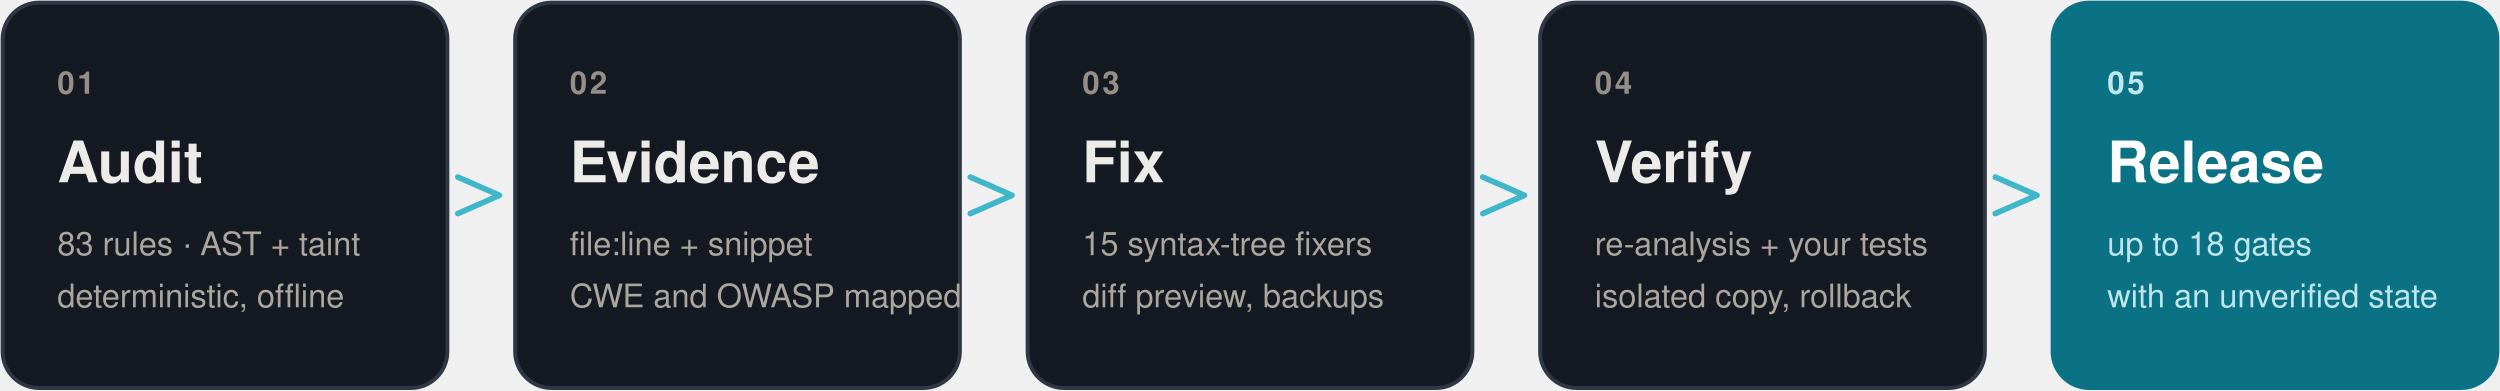
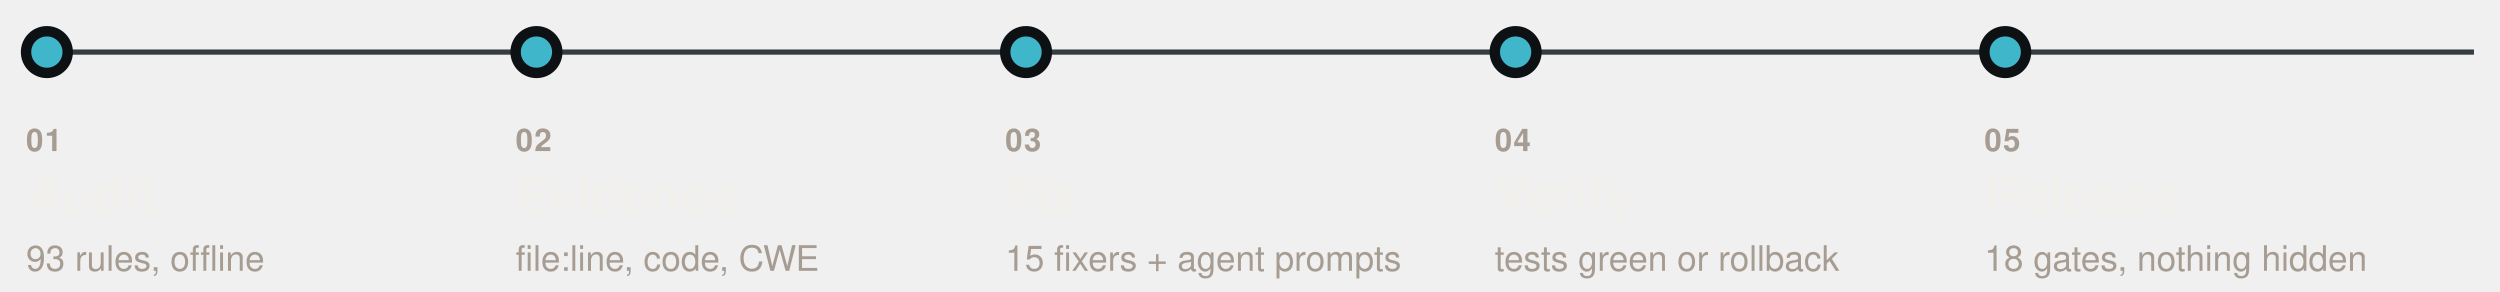
- <svg xmlns="http://www.w3.org/2000/svg" width="960" height="150" viewBox="0 0 960 150" role="img" aria-labelledby="t d">
-   <style>text{font-family:-apple-system,BlinkMacSystemFont,"Segoe UI",Helvetica,Arial,sans-serif}</style>
-   <rect x="1.0" y="1" width="170.8" height="148" rx="14" fill="#141922" stroke="#2f3644" stroke-width="1.5" />
-   <text x="22.0" y="36" font-size="12" font-weight="600" fill="#958f87" letter-spacing="1">01</text>
-   <text x="22.0" y="70" font-size="22" font-weight="700" fill="#ecebe7">Audit</text>
-   <text x="22.0" y="98" font-size="12.5" fill="#aca69e">83 rules · AST + taint</text>
-   <text x="22.0" y="118" font-size="12.5" fill="#aca69e">deterministic, offline</text>
-   <path d="M175.8 68.0 l16 7 l-16 7" fill="none" stroke="#3fb6c9" stroke-width="2.2" stroke-linecap="round" stroke-linejoin="round" />
-   <rect x="197.8" y="1" width="170.8" height="148" rx="14" fill="#141922" stroke="#2f3644" stroke-width="1.5" />
-   <text x="218.8" y="36" font-size="12" font-weight="600" fill="#958f87" letter-spacing="1">02</text>
-   <text x="218.8" y="70" font-size="22" font-weight="700" fill="#ecebe7">Evidence</text>
-   <text x="218.8" y="98" font-size="12.5" fill="#aca69e">file:line + snippet</text>
-   <text x="218.8" y="118" font-size="12.5" fill="#aca69e">CWE and OWASP mapped</text>
-   <path d="M372.6 68.0 l16 7 l-16 7" fill="none" stroke="#3fb6c9" stroke-width="2.2" stroke-linecap="round" stroke-linejoin="round" />
-   <rect x="394.6" y="1" width="170.8" height="148" rx="14" fill="#141922" stroke="#2f3644" stroke-width="1.5" />
-   <text x="415.6" y="36" font-size="12" font-weight="600" fill="#958f87" letter-spacing="1">03</text>
-   <text x="415.6" y="70" font-size="22" font-weight="700" fill="#ecebe7">Fix</text>
-   <text x="415.6" y="98" font-size="12.5" fill="#aca69e">15 syntax-tree fixers</text>
-   <text x="415.6" y="118" font-size="12.5" fill="#aca69e">diff preview, backups</text>
-   <path d="M569.4 68.0 l16 7 l-16 7" fill="none" stroke="#3fb6c9" stroke-width="2.2" stroke-linecap="round" stroke-linejoin="round" />
-   <rect x="591.4" y="1" width="170.8" height="148" rx="14" fill="#141922" stroke="#2f3644" stroke-width="1.5" />
-   <text x="612.4" y="36" font-size="12" font-weight="600" fill="#958f87" letter-spacing="1">04</text>
-   <text x="612.4" y="70" font-size="22" font-weight="700" fill="#ecebe7">Verify</text>
-   <text x="612.4" y="98" font-size="12.5" fill="#aca69e">re-analysis + your tests</text>
-   <text x="612.4" y="118" font-size="12.5" fill="#aca69e">isolated copy, rollback</text>
-   <path d="M766.2 68.0 l16 7 l-16 7" fill="none" stroke="#3fb6c9" stroke-width="2.2" stroke-linecap="round" stroke-linejoin="round" />
-   <rect x="788.2" y="1" width="170.8" height="148" rx="14" fill="#0b7285" stroke="#0b7285" stroke-width="1.5" />
-   <text x="809.2" y="36" font-size="12" font-weight="600" fill="#bfe6ec" letter-spacing="1">05</text>
-   <text x="809.2" y="70" font-size="22" font-weight="700" fill="#ffffff">Release</text>
-   <text x="809.2" y="98" font-size="12.5" fill="#bfe6ec">up to 18 gates</text>
-   <text x="809.2" y="118" font-size="12.5" fill="#bfe6ec">with an unverified state</text>
+ <svg xmlns="http://www.w3.org/2000/svg" width="960" height="112" viewBox="0 0 960 112" role="img" aria-labelledby="t d">
+   <style>text{font-family:-apple-system,BlinkMacSystemFont,"SF Pro Text","Segoe UI",Helvetica,Arial,sans-serif}</style>
+   <path d="M10 20 H950" stroke="#363d41" stroke-width="2" />
+   <circle cx="18.0" cy="20" r="8" fill="#3fb6c9" stroke="#0e1113" stroke-width="4" />
+   <text x="10.0" y="58" font-size="12" font-weight="600" fill="#a69c92" letter-spacing=".5">01</text>
+   <text x="10.0" y="82" font-size="20" font-weight="700" fill="#f2f0ec" letter-spacing="-.3">Audit</text>
+   <text x="10.0" y="104" font-size="13.5" fill="#a69c92">93 rules, offline</text>
+   <circle cx="206.0" cy="20" r="8" fill="#3fb6c9" stroke="#0e1113" stroke-width="4" />
+   <text x="198.0" y="58" font-size="12" font-weight="600" fill="#a69c92" letter-spacing=".5">02</text>
+   <text x="198.0" y="82" font-size="20" font-weight="700" fill="#f2f0ec" letter-spacing="-.3">Evidence</text>
+   <text x="198.0" y="104" font-size="13.5" fill="#a69c92">file:line, code, CWE</text>
+   <circle cx="394.0" cy="20" r="8" fill="#3fb6c9" stroke="#0e1113" stroke-width="4" />
+   <text x="386.0" y="58" font-size="12" font-weight="600" fill="#a69c92" letter-spacing=".5">03</text>
+   <text x="386.0" y="82" font-size="20" font-weight="700" fill="#f2f0ec" letter-spacing="-.3">Fix</text>
+   <text x="386.0" y="104" font-size="13.5" fill="#a69c92">15 fixers + agent prompts</text>
+   <circle cx="582.0" cy="20" r="8" fill="#3fb6c9" stroke="#0e1113" stroke-width="4" />
+   <text x="574.0" y="58" font-size="12" font-weight="600" fill="#a69c92" letter-spacing=".5">04</text>
+   <text x="574.0" y="82" font-size="20" font-weight="700" fill="#f2f0ec" letter-spacing="-.3">Verify</text>
+   <text x="574.0" y="104" font-size="13.5" fill="#a69c92">tests green or rollback</text>
+   <circle cx="770.0" cy="20" r="8" fill="#3fb6c9" stroke="#0e1113" stroke-width="4" />
+   <text x="762.0" y="58" font-size="12" font-weight="600" fill="#a69c92" letter-spacing=".5">05</text>
+   <text x="762.0" y="82" font-size="20" font-weight="700" fill="#f2f0ec" letter-spacing="-.3">Release</text>
+   <text x="762.0" y="104" font-size="13.5" fill="#a69c92">18 gates, nothing hidden</text>
</svg>
